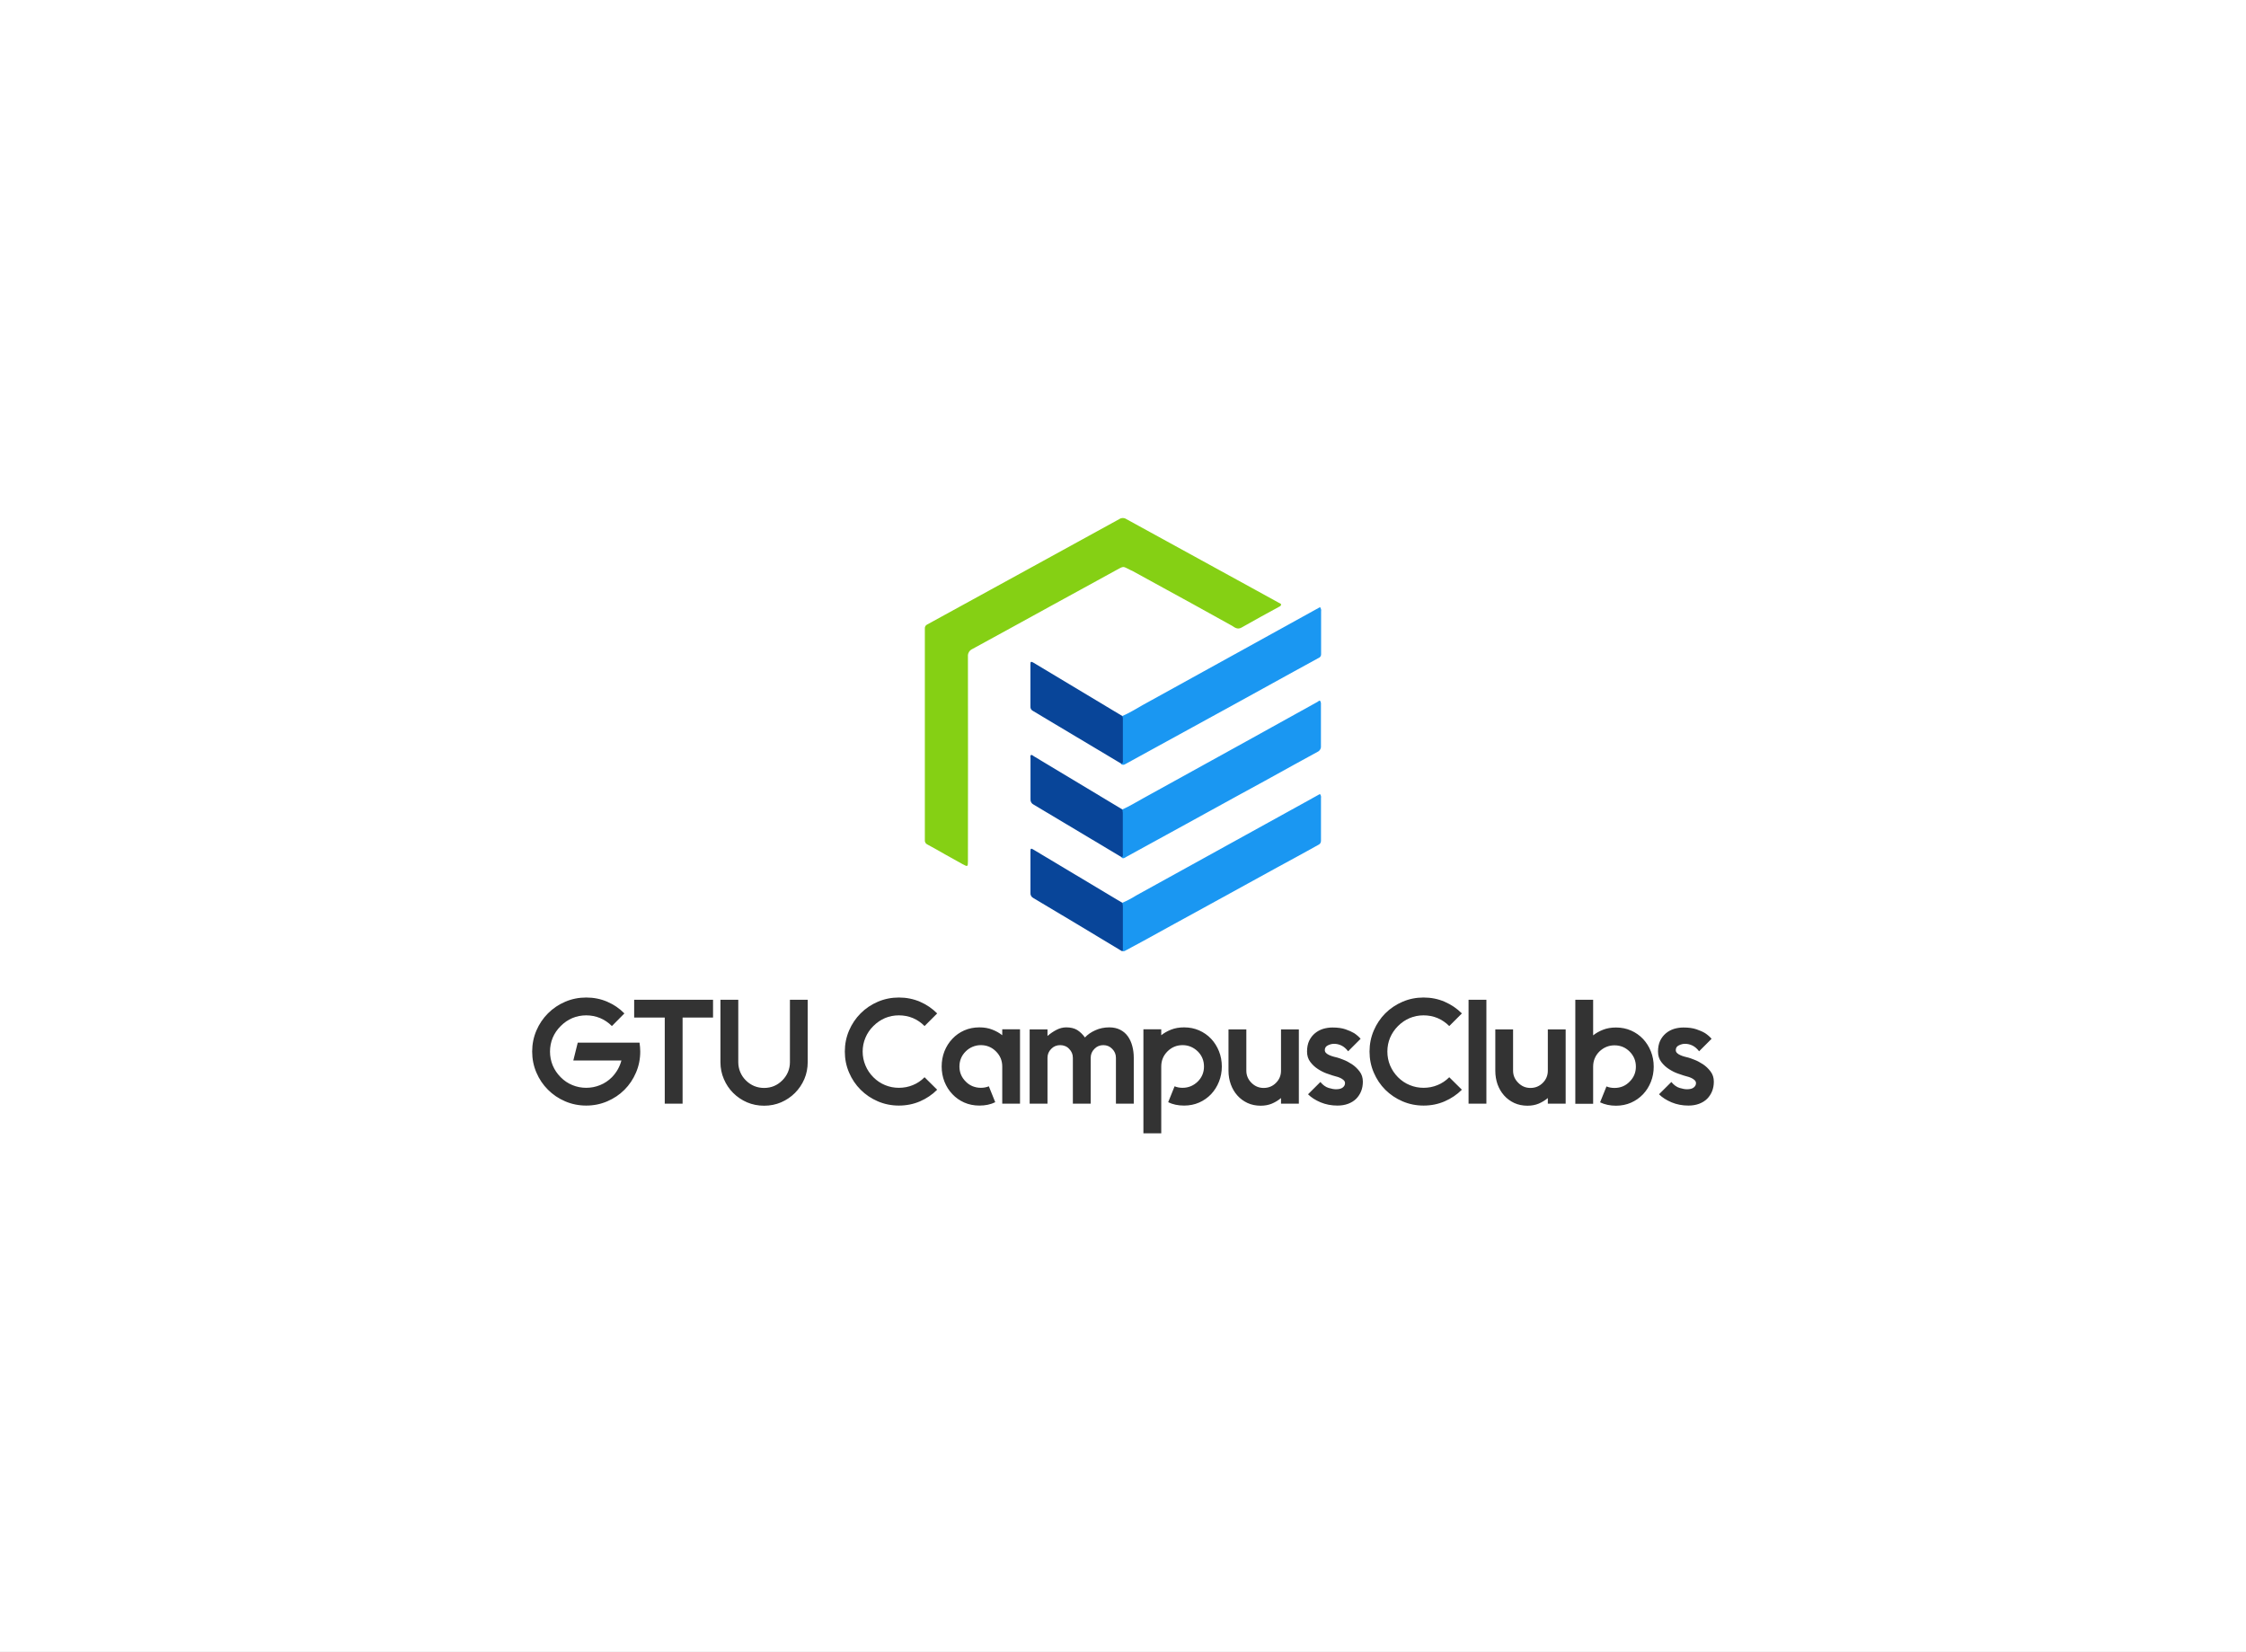
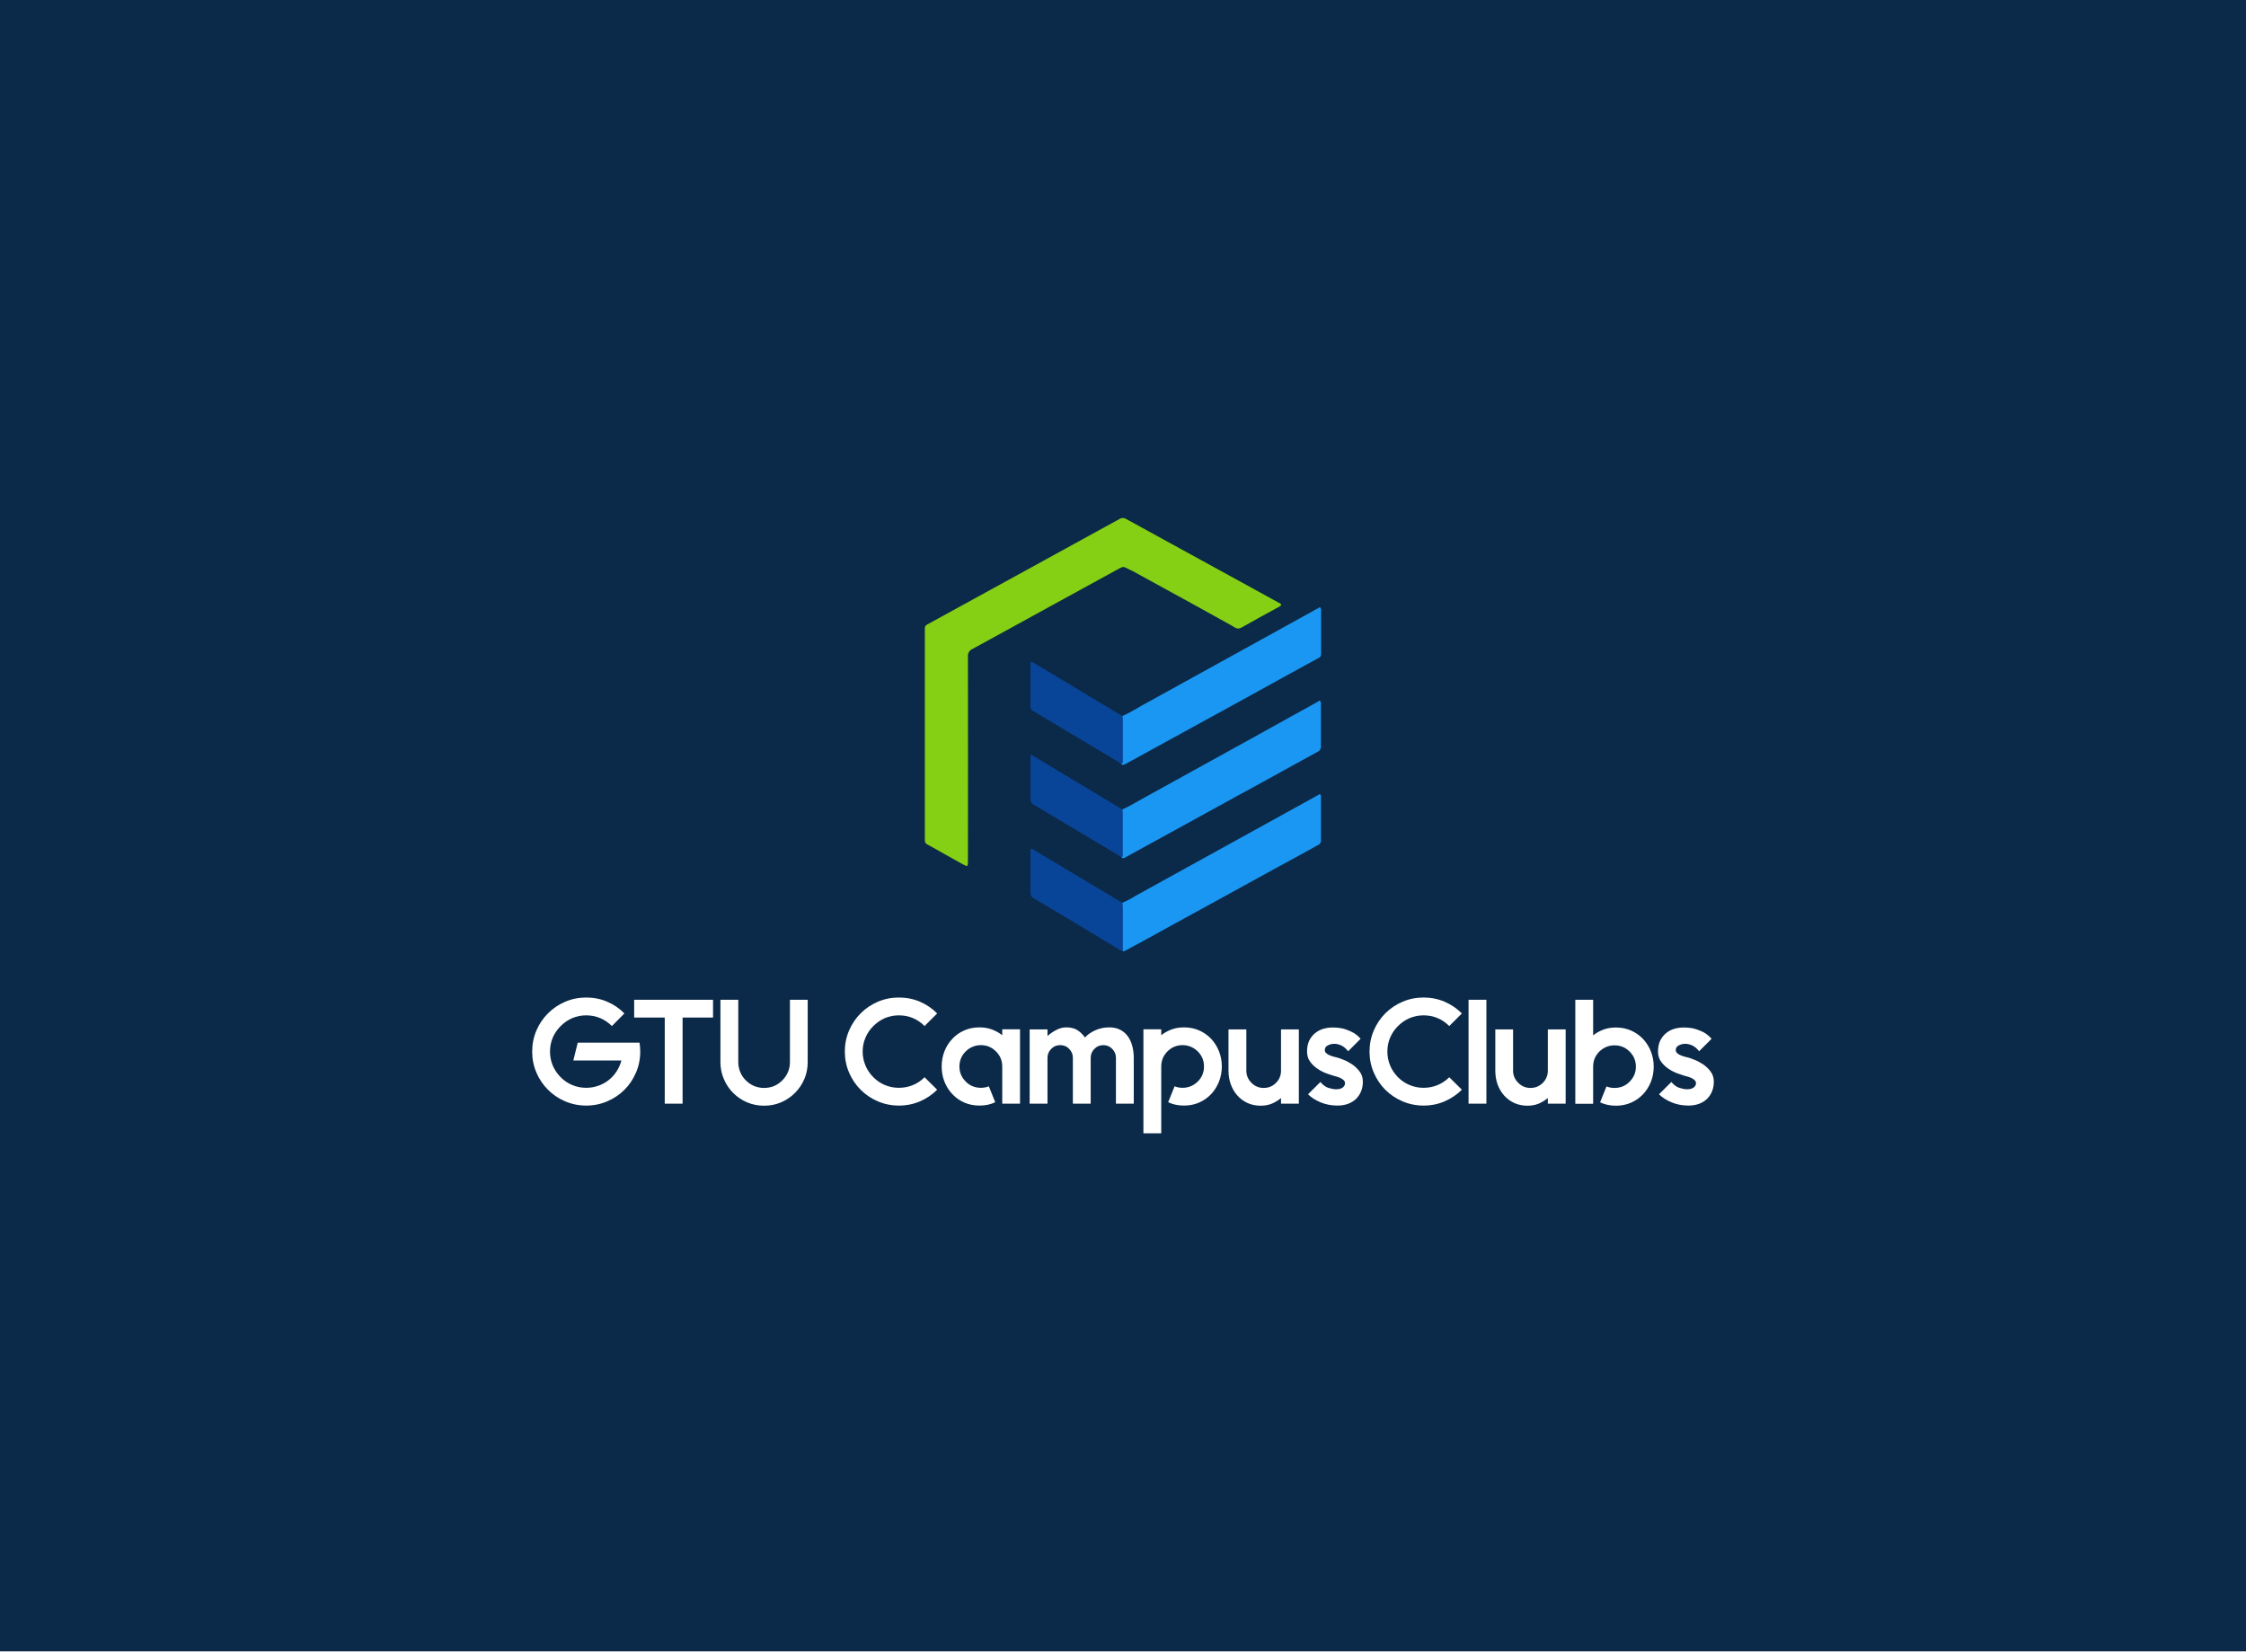
<svg xmlns="http://www.w3.org/2000/svg" data-v-70b83f88="" version="1.0" width="100%" height="100%" viewBox="0 0 340 250" preserveAspectRatio="xMidYMid meet" color-interpolation-filters="sRGB" style="margin: auto;">
-   <rect data-v-70b83f88="" x="0" y="0" width="100%" height="100%" fill="#ffffff" fill-opacity="1" class="background">
+   <rect data-v-70b83f88="" x="0" y="0" width="100%" height="100%" fill="#0b2948" fill-opacity="1" class="background">
    </rect>
  <rect data-v-70b83f88="" x="0" y="0" width="100%" height="100%" fill="url(#watermark)" fill-opacity="1" class="watermarklayer" />
-   <g data-v-70b83f88="" fill="#333" class="icon-text-wrapper icon-svg-group iconsvg" transform="translate(80.56,78.422)">
+   <g data-v-70b83f88="" fill="#ffffff" class="icon-text-wrapper icon-svg-group iconsvg" transform="translate(80.56,78.422)">
    <g class="iconsvg-imagesvg" transform="translate(59.44,0)">
      <g>
-         <rect fill="#333" fill-opacity="0" stroke-width="2" x="0" y="0" width="60" height="65.596" class="image-rect" />
+         <rect fill="#ffffff" fill-opacity="0" stroke-width="2" x="0" y="0" width="60" height="65.596" class="image-rect" />
        <svg x="0" y="0" width="60" height="65.596" filtersec="colorsb2991397692" class="image-svg-svg primary" style="overflow: visible;">
          <svg viewBox="-0.008 0.002 145.158 158.696">
            <path d="M112.6 39.53c-4.78-2.65-9.55-5.31-14.33-7.94Q87.13 25.47 76 19.38a7.19 7.19 0 0 0-.75-.34c-2.81-1.34-2.14-1.62-5.4.19-7.57 4.19-15.18 8.31-22.77 12.48C37.17 37.15 27.3 42.6 17.38 48a2.73 2.73 0 0 0-1.6 2.73q.06 37.43 0 74.85c0 2.22-.06 2.24-2 1.18-2.12-1.16-4.23-2.32-6.32-3.52s-4.34-2.48-6.54-3.66A1.55 1.55 0 0 1 0 118V40.48A1.47 1.47 0 0 1 .88 39q17.88-9.78 35.72-19.59Q53.94 9.9 71.26.38a2.24 2.24 0 0 1 2.49 0q23.48 12.92 47 25.78l9.68 5.33c.15.69-.41.87-.83 1.1-4.58 2.45-9.1 5-13.61 7.54-1.38.76-2.36.11-3.39-.6z" fill="#85d014" />
            <path d="M72.32 72.53c2.59-1.11 5-2.61 7.44-4q16.88-9.29 33.73-18.62l31.24-17.26a2 2 0 0 1 .39 1.57v15.72a1.41 1.41 0 0 1-.95 1.35c-3 1.62-6 3.29-9 4.93Q124.78 62 114.34 67.7q-8 4.41-16.08 8.82t-16.18 8.87l-8.25 4.53c-.47.25-.93.64-1.55.42-.2-.06-.46-.06-.39-.4a8 8 0 0 0 .28-2.34V73.93a2.79 2.79 0 0 1 .15-1.4zM72.31 140.94a34.58 34.58 0 0 0 5-2.63q30.94-17.06 61.87-34.15l5.51-3.06a1.7 1.7 0 0 1 .39 1.44v15.6a1.58 1.58 0 0 1-1 1.6c-2.78 1.52-5.54 3.1-8.34 4.6-4.51 2.42-9 4.92-13.48 7.37q-9.51 5.21-19 10.44c-7.75 4.27-15.54 8.48-23.28 12.78-2.08 1.16-4.18 2.27-6.28 3.39-.49.26-1.06.74-1.52-.08a5.93 5.93 0 0 1-.14-1.78v-14.61a1.22 1.22 0 0 1 .27-.91zM72.07 124.42a.14.14 0 0 1 0-.14c.15-5.38 0-10.76.07-16.14a2.15 2.15 0 0 1 .18-1.39c2.65-1.17 5.11-2.7 7.64-4.09q18.93-10.43 37.83-20.89l26-14.41a3.82 3.82 0 0 0 .48-.34c.41-.32.54 0 .68.3a2.62 2.62 0 0 1 .11 1.18v15a2.13 2.13 0 0 1-1.25 2.16c-3 1.67-6 3.28-9 4.93q-10.3 5.73-20.67 11.36L95.86 112q-11 6-22 12.07c-.58.34-1.11.82-1.79.35z" fill="#1a97f2" />
            <path d="M72.32 72.53a2.52 2.52 0 0 1 .2 1.27v15c0 .49.17 1.09-.62 1.16l-23.11-13.8c-3.07-1.83-6.12-3.69-9.2-5.5a1.62 1.62 0 0 1-.92-1.61V53.56c0-.79.1-1.15 1-.63Q56 62.76 72.32 72.53zM72.34 106.75a11.36 11.36 0 0 1 .16 1.25v15c0 .44.18 1-.42 1.24l-21-12.55c-3.75-2.24-7.48-4.5-11.24-6.71a2 2 0 0 1-1.14-2v-15c0-.39-.19-.91.15-1.13s.78.24 1.13.45zM72.31 140.94a5.17 5.17 0 0 1 .21 1.52v16.08c-.41.28-.63-.13-.93-.24l-15.8-9.52q-8-4.82-16.05-9.58a1.91 1.91 0 0 1-1.06-1.9v-15.25c0-.89.14-1.19 1-.64q16.32 9.78 32.63 19.53z" fill="#084599" />
          </svg>
        </svg>
      </g>
    </g>
    <g transform="translate(0,72.59599)">
      <g data-gra="path-name" fill-rule="" class="tp-name iconsvg-namesvg">
        <g transform="scale(1)">
          <g>
            <path d="M16.81-9.24L16.81-9.24Q16.86-8.9 16.89-8.56 16.92-8.23 16.92-7.89L16.92-7.89Q16.92-6.2 16.28-4.71 15.64-3.21 14.53-2.1 13.42-0.99 11.92-0.35 10.43 0.29 8.74 0.29L8.74 0.29Q7.06 0.29 5.56-0.35 4.07-0.99 2.96-2.1 1.84-3.21 1.2-4.71 0.56-6.2 0.56-7.89L0.56-7.89Q0.56-9.57 1.2-11.07 1.84-12.56 2.96-13.68 4.07-14.79 5.56-15.43 7.06-16.07 8.74-16.07L8.74-16.07Q10.45-16.07 11.93-15.43 13.42-14.79 14.52-13.66L14.52-13.66 12.63-11.75Q11.84-12.54 10.84-12.96 9.84-13.37 8.74-13.37L8.74-13.37Q7.64-13.37 6.65-12.96 5.66-12.54 4.88-11.75L4.88-11.75Q4.09-10.97 3.67-9.98 3.26-8.99 3.26-7.89L3.26-7.89Q3.26-6.79 3.67-5.79 4.09-4.79 4.88-4L4.88-4Q5.66-3.21 6.65-2.81 7.64-2.4 8.74-2.4L8.74-2.4Q9.84-2.4 10.84-2.81 11.84-3.21 12.63-4L12.63-4Q13.69-5.1 14.07-6.54L14.07-6.54 6.79-6.54 7.46-9.24 16.81-9.24ZM27.94-15.73L27.94-15.73 27.94-13.04 23.33-13.04 23.33 0 20.63 0 20.63-13.04 16-13.04 16-15.73 20.63-15.73 23.33-15.73 27.94-15.73ZM39.58-15.73L42.27-15.73 42.27-6.29Q42.27-4.92 41.76-3.72 41.24-2.52 40.34-1.62 39.44-0.72 38.24-0.2 37.04 0.31 35.67 0.31L35.67 0.31Q34.3 0.31 33.09-0.2 31.89-0.72 30.99-1.62 30.09-2.52 29.58-3.72 29.06-4.92 29.06-6.29L29.06-6.29 29.06-15.73 31.76-15.73 31.76-6.29Q31.76-5.51 32.05-4.8 32.34-4.09 32.9-3.53L32.9-3.53Q33.46-2.97 34.17-2.67 34.88-2.38 35.67-2.38L35.67-2.38Q37.29-2.38 38.43-3.53L38.43-3.53Q38.99-4.09 39.29-4.8 39.58-5.51 39.58-6.29L39.58-6.29 39.58-15.73ZM59.96-4L61.87-2.11Q60.75-0.99 59.27-0.35 57.78 0.29 56.07 0.29L56.07 0.29Q54.39 0.29 52.89-0.35 51.4-0.99 50.29-2.1 49.17-3.21 48.53-4.71 47.89-6.2 47.89-7.89L47.89-7.89Q47.89-9.57 48.53-11.07 49.17-12.56 50.29-13.68 51.4-14.79 52.89-15.43 54.39-16.07 56.07-16.07L56.07-16.07Q57.78-16.07 59.27-15.43 60.75-14.79 61.87-13.66L61.87-13.66 59.96-11.75Q59.18-12.54 58.19-12.96 57.2-13.37 56.07-13.37L56.07-13.37Q54.97-13.37 53.98-12.96 53-12.54 52.21-11.75L52.21-11.75Q51.42-10.97 51.01-9.98 50.59-8.99 50.59-7.89L50.59-7.89Q50.59-6.79 51.01-5.79 51.42-4.79 52.21-4L52.21-4Q53-3.21 53.98-2.81 54.97-2.4 56.07-2.4L56.07-2.4Q57.2-2.4 58.19-2.81 59.18-3.21 59.96-4L59.96-4ZM71.72-11.26L74.41-11.26 74.41 0 71.72 0 71.72-5.62Q71.72-6.97 70.77-7.91L70.77-7.91Q69.83-8.86 68.48-8.86L68.48-8.86Q67.83-8.86 67.23-8.61 66.64-8.36 66.19-7.91L66.19-7.91Q65.24-6.97 65.24-5.62L65.24-5.62Q65.24-4.29 66.19-3.35L66.19-3.35Q66.64-2.88 67.23-2.64 67.83-2.4 68.48-2.4L68.48-2.4Q69.15-2.4 69.69-2.63L69.69-2.63 70.66-0.22Q69.63 0.29 68.26 0.29L68.26 0.29Q67.02 0.29 65.97-0.17 64.93-0.63 64.17-1.44 63.4-2.25 62.97-3.33 62.55-4.41 62.55-5.62L62.55-5.62Q62.55-6.85 62.97-7.93 63.4-9.01 64.17-9.82 64.93-10.63 65.97-11.09 67.02-11.55 68.26-11.55L68.26-11.55Q69.36-11.55 70.21-11.21 71.07-10.88 71.72-10.36L71.72-10.36 71.72-11.26ZM87.92-11.55L87.92-11.55Q88.87-11.55 89.57-11.19 90.28-10.83 90.73-10.2 91.18-9.57 91.4-8.74 91.63-7.91 91.63-6.94L91.63-6.94 91.63 0 88.93 0 88.93-6.94Q88.93-7.73 88.37-8.29L88.37-8.29Q87.83-8.86 87.02-8.86L87.02-8.86Q86.21-8.86 85.67-8.29L85.67-8.29Q85.11-7.73 85.11-6.94L85.11-6.94 85.11 0 82.41 0 82.41-6.94Q82.41-7.73 81.85-8.29L81.85-8.29Q81.58-8.59 81.23-8.72 80.89-8.86 80.5-8.86L80.5-8.86Q79.67-8.86 79.13-8.29L79.13-8.29Q78.57-7.73 78.57-6.94L78.57-6.94 78.57 0 75.87 0 75.87-11.24 78.57-11.24 78.57-10.25Q79.22-10.81 79.94-11.18 80.66-11.55 81.4-11.55L81.4-11.55Q82.41-11.55 83.07-11.15 83.72-10.74 84.24-10.02L84.24-10.02Q84.84-10.68 85.81-11.11 86.77-11.55 87.92-11.55ZM99.25-11.55L99.25-11.55Q100.48-11.55 101.53-11.09 102.57-10.63 103.34-9.82 104.1-9.01 104.53-7.93 104.96-6.85 104.96-5.62L104.96-5.62Q104.96-4.41 104.53-3.33 104.1-2.25 103.34-1.44 102.57-0.63 101.53-0.17 100.48 0.29 99.25 0.29L99.25 0.29Q97.88 0.29 96.84-0.22L96.84-0.22 97.81-2.63Q98.35-2.4 99.02-2.4L99.02-2.4Q99.68-2.4 100.26-2.64 100.84-2.88 101.32-3.35L101.32-3.35Q102.26-4.29 102.26-5.62L102.26-5.62Q102.26-6.97 101.32-7.91L101.32-7.91Q100.33-8.86 99.02-8.86L99.02-8.86Q97.68-8.86 96.73-7.91L96.73-7.91Q95.79-6.97 95.79-5.62L95.79-5.62 95.79-0.9 95.79 4.49 93.09 4.49 93.09-11.26 95.79-11.26 95.79-10.36Q96.44-10.88 97.29-11.21 98.15-11.55 99.25-11.55ZM113.92-11.24L116.62-11.24 116.62 0 113.92 0 113.92-0.85Q113.32-0.34 112.55-0.01 111.79 0.31 110.85 0.31L110.85 0.31Q109.74 0.31 108.85-0.1 107.95-0.52 107.31-1.24 106.67-1.96 106.32-2.92 105.97-3.89 105.97-4.99L105.97-4.99 105.97-11.24 108.67-11.24 108.67-4.99Q108.67-3.93 109.45-3.15L109.45-3.15Q110.22-2.38 111.29-2.38L111.29-2.38Q112.4-2.38 113.16-3.15L113.16-3.15Q113.92-3.91 113.92-4.99L113.92-4.99 113.92-11.24ZM122.46-6.97L122.46-6.97Q122.73-6.9 123.36-6.65 123.99-6.41 124.66-5.97 125.32-5.53 125.81-4.88 126.31-4.23 126.31-3.33L126.31-3.33Q126.31-2.54 126.05-1.89 125.79-1.24 125.3-0.74 124.8-0.25 124.08 0.02 123.36 0.29 122.46 0.29L122.46 0.29Q121.09 0.29 119.91-0.2 118.73-0.7 118.01-1.42L118.01-1.42 119.88-3.28Q120.46-2.58 121.13-2.38 121.79-2.18 122.24-2.18L122.24-2.18Q122.94-2.18 123.27-2.45 123.61-2.72 123.61-3.1L123.61-3.1Q123.61-3.37 123.39-3.57 123.16-3.78 122.86-3.91 122.55-4.05 122.24-4.12 121.93-4.2 121.72-4.27L121.72-4.27Q121.45-4.36 120.81-4.58 120.17-4.81 119.51-5.24 118.85-5.66 118.35-6.32 117.86-6.97 117.86-7.89L117.86-7.89Q117.86-8.83 118.18-9.52 118.51-10.2 119.05-10.65 119.59-11.1 120.28-11.32 120.98-11.53 121.72-11.53L121.72-11.53Q122.87-11.53 123.67-11.26 124.46-10.99 124.98-10.68L124.98-10.68Q125.57-10.29 125.97-9.82L125.97-9.82 124.08-7.93Q123.63-8.52 123.09-8.79 122.55-9.06 121.95-9.06L121.95-9.06Q121.48-9.06 121.02-8.83 120.55-8.61 120.55-8.11L120.55-8.11Q120.55-7.84 120.76-7.65 120.96-7.46 121.25-7.34 121.54-7.21 121.87-7.12 122.2-7.03 122.46-6.97ZM139.39-4L141.3-2.11Q140.17-0.99 138.69-0.35 137.21 0.29 135.5 0.29L135.5 0.29Q133.81 0.29 132.32-0.35 130.83-0.99 129.71-2.1 128.6-3.21 127.96-4.71 127.32-6.2 127.32-7.89L127.32-7.89Q127.32-9.57 127.96-11.07 128.6-12.56 129.71-13.68 130.83-14.79 132.32-15.43 133.81-16.07 135.5-16.07L135.5-16.07Q137.21-16.07 138.69-15.43 140.17-14.79 141.3-13.66L141.3-13.66 139.39-11.75Q138.6-12.54 137.61-12.96 136.62-13.37 135.5-13.37L135.5-13.37Q134.4-13.37 133.41-12.96 132.42-12.54 131.63-11.75L131.63-11.75Q130.85-10.97 130.43-9.98 130.02-8.99 130.02-7.89L130.02-7.89Q130.02-6.79 130.43-5.79 130.85-4.79 131.63-4L131.63-4Q132.42-3.21 133.41-2.81 134.4-2.4 135.5-2.4L135.5-2.4Q136.62-2.4 137.61-2.81 138.6-3.21 139.39-4L139.39-4ZM145.01 0L145.01 0 142.31 0 142.31-15.73 145.01-15.73 145.01 0ZM154.31-11.24L157.01-11.24 157.01 0 154.31 0 154.31-0.85Q153.7-0.34 152.94-0.01 152.18 0.31 151.23 0.31L151.23 0.31Q150.13 0.31 149.23-0.1 148.33-0.52 147.69-1.24 147.05-1.96 146.7-2.92 146.36-3.89 146.36-4.99L146.36-4.99 146.36-11.24 149.05-11.24 149.05-4.99Q149.05-3.93 149.84-3.15L149.84-3.15Q150.6-2.38 151.68-2.38L151.68-2.38Q152.78-2.38 153.55-3.15L153.55-3.15Q154.31-3.91 154.31-4.99L154.31-4.99 154.31-11.24ZM164.63-11.53L164.63-11.53Q165.86-11.53 166.91-11.07 167.95-10.61 168.72-9.8 169.48-8.99 169.91-7.91 170.34-6.83 170.34-5.6L170.34-5.6Q170.34-4.38 169.91-3.3 169.48-2.22 168.72-1.42 167.95-0.61 166.91-0.15 165.86 0.31 164.63 0.31L164.63 0.31Q163.3 0.31 162.22-0.2L162.22-0.2 163.19-2.61Q163.73-2.38 164.4-2.38L164.4-2.38Q165.77-2.38 166.69-3.33L166.69-3.33Q167.64-4.27 167.64-5.6L167.64-5.6Q167.64-6.94 166.69-7.89L166.69-7.89Q165.75-8.83 164.4-8.83L164.4-8.83Q163.1-8.83 162.11-7.89L162.11-7.89Q161.17-6.94 161.17-5.6L161.17-5.6 161.17-0.88 161.17 0.02 158.47 0.02 158.47-15.73 161.17-15.73 161.17-10.34Q161.82-10.86 162.67-11.19 163.53-11.53 164.63-11.53ZM175.59-6.97L175.59-6.97Q175.86-6.9 176.49-6.65 177.12-6.41 177.79-5.97 178.45-5.53 178.94-4.88 179.44-4.23 179.44-3.33L179.44-3.33Q179.44-2.54 179.18-1.89 178.92-1.24 178.43-0.74 177.93-0.25 177.21 0.02 176.49 0.29 175.59 0.29L175.59 0.29Q174.22 0.29 173.04-0.2 171.86-0.7 171.14-1.42L171.14-1.42 173.01-3.28Q173.59-2.58 174.26-2.38 174.92-2.18 175.37-2.18L175.37-2.18Q176.07-2.18 176.4-2.45 176.74-2.72 176.74-3.1L176.74-3.1Q176.74-3.37 176.52-3.57 176.29-3.78 175.99-3.91 175.68-4.05 175.37-4.12 175.06-4.2 174.85-4.27L174.85-4.27Q174.58-4.36 173.94-4.58 173.3-4.81 172.64-5.24 171.98-5.66 171.48-6.32 170.99-6.97 170.99-7.89L170.99-7.89Q170.99-8.83 171.31-9.52 171.64-10.2 172.18-10.65 172.72-11.1 173.41-11.32 174.11-11.53 174.85-11.53L174.85-11.53Q176-11.53 176.8-11.26 177.6-10.99 178.11-10.68L178.11-10.68Q178.7-10.29 179.1-9.82L179.1-9.82 177.21-7.93Q176.76-8.52 176.22-8.79 175.68-9.06 175.08-9.06L175.08-9.06Q174.61-9.06 174.15-8.83 173.68-8.61 173.68-8.11L173.68-8.11Q173.68-7.84 173.89-7.65 174.09-7.46 174.38-7.34 174.67-7.21 175-7.12 175.33-7.03 175.59-6.97Z" transform="translate(-0.56, 16.07)" />
          </g>
        </g>
      </g>
    </g>
  </g>
  <defs v-gra="od" />
</svg>
